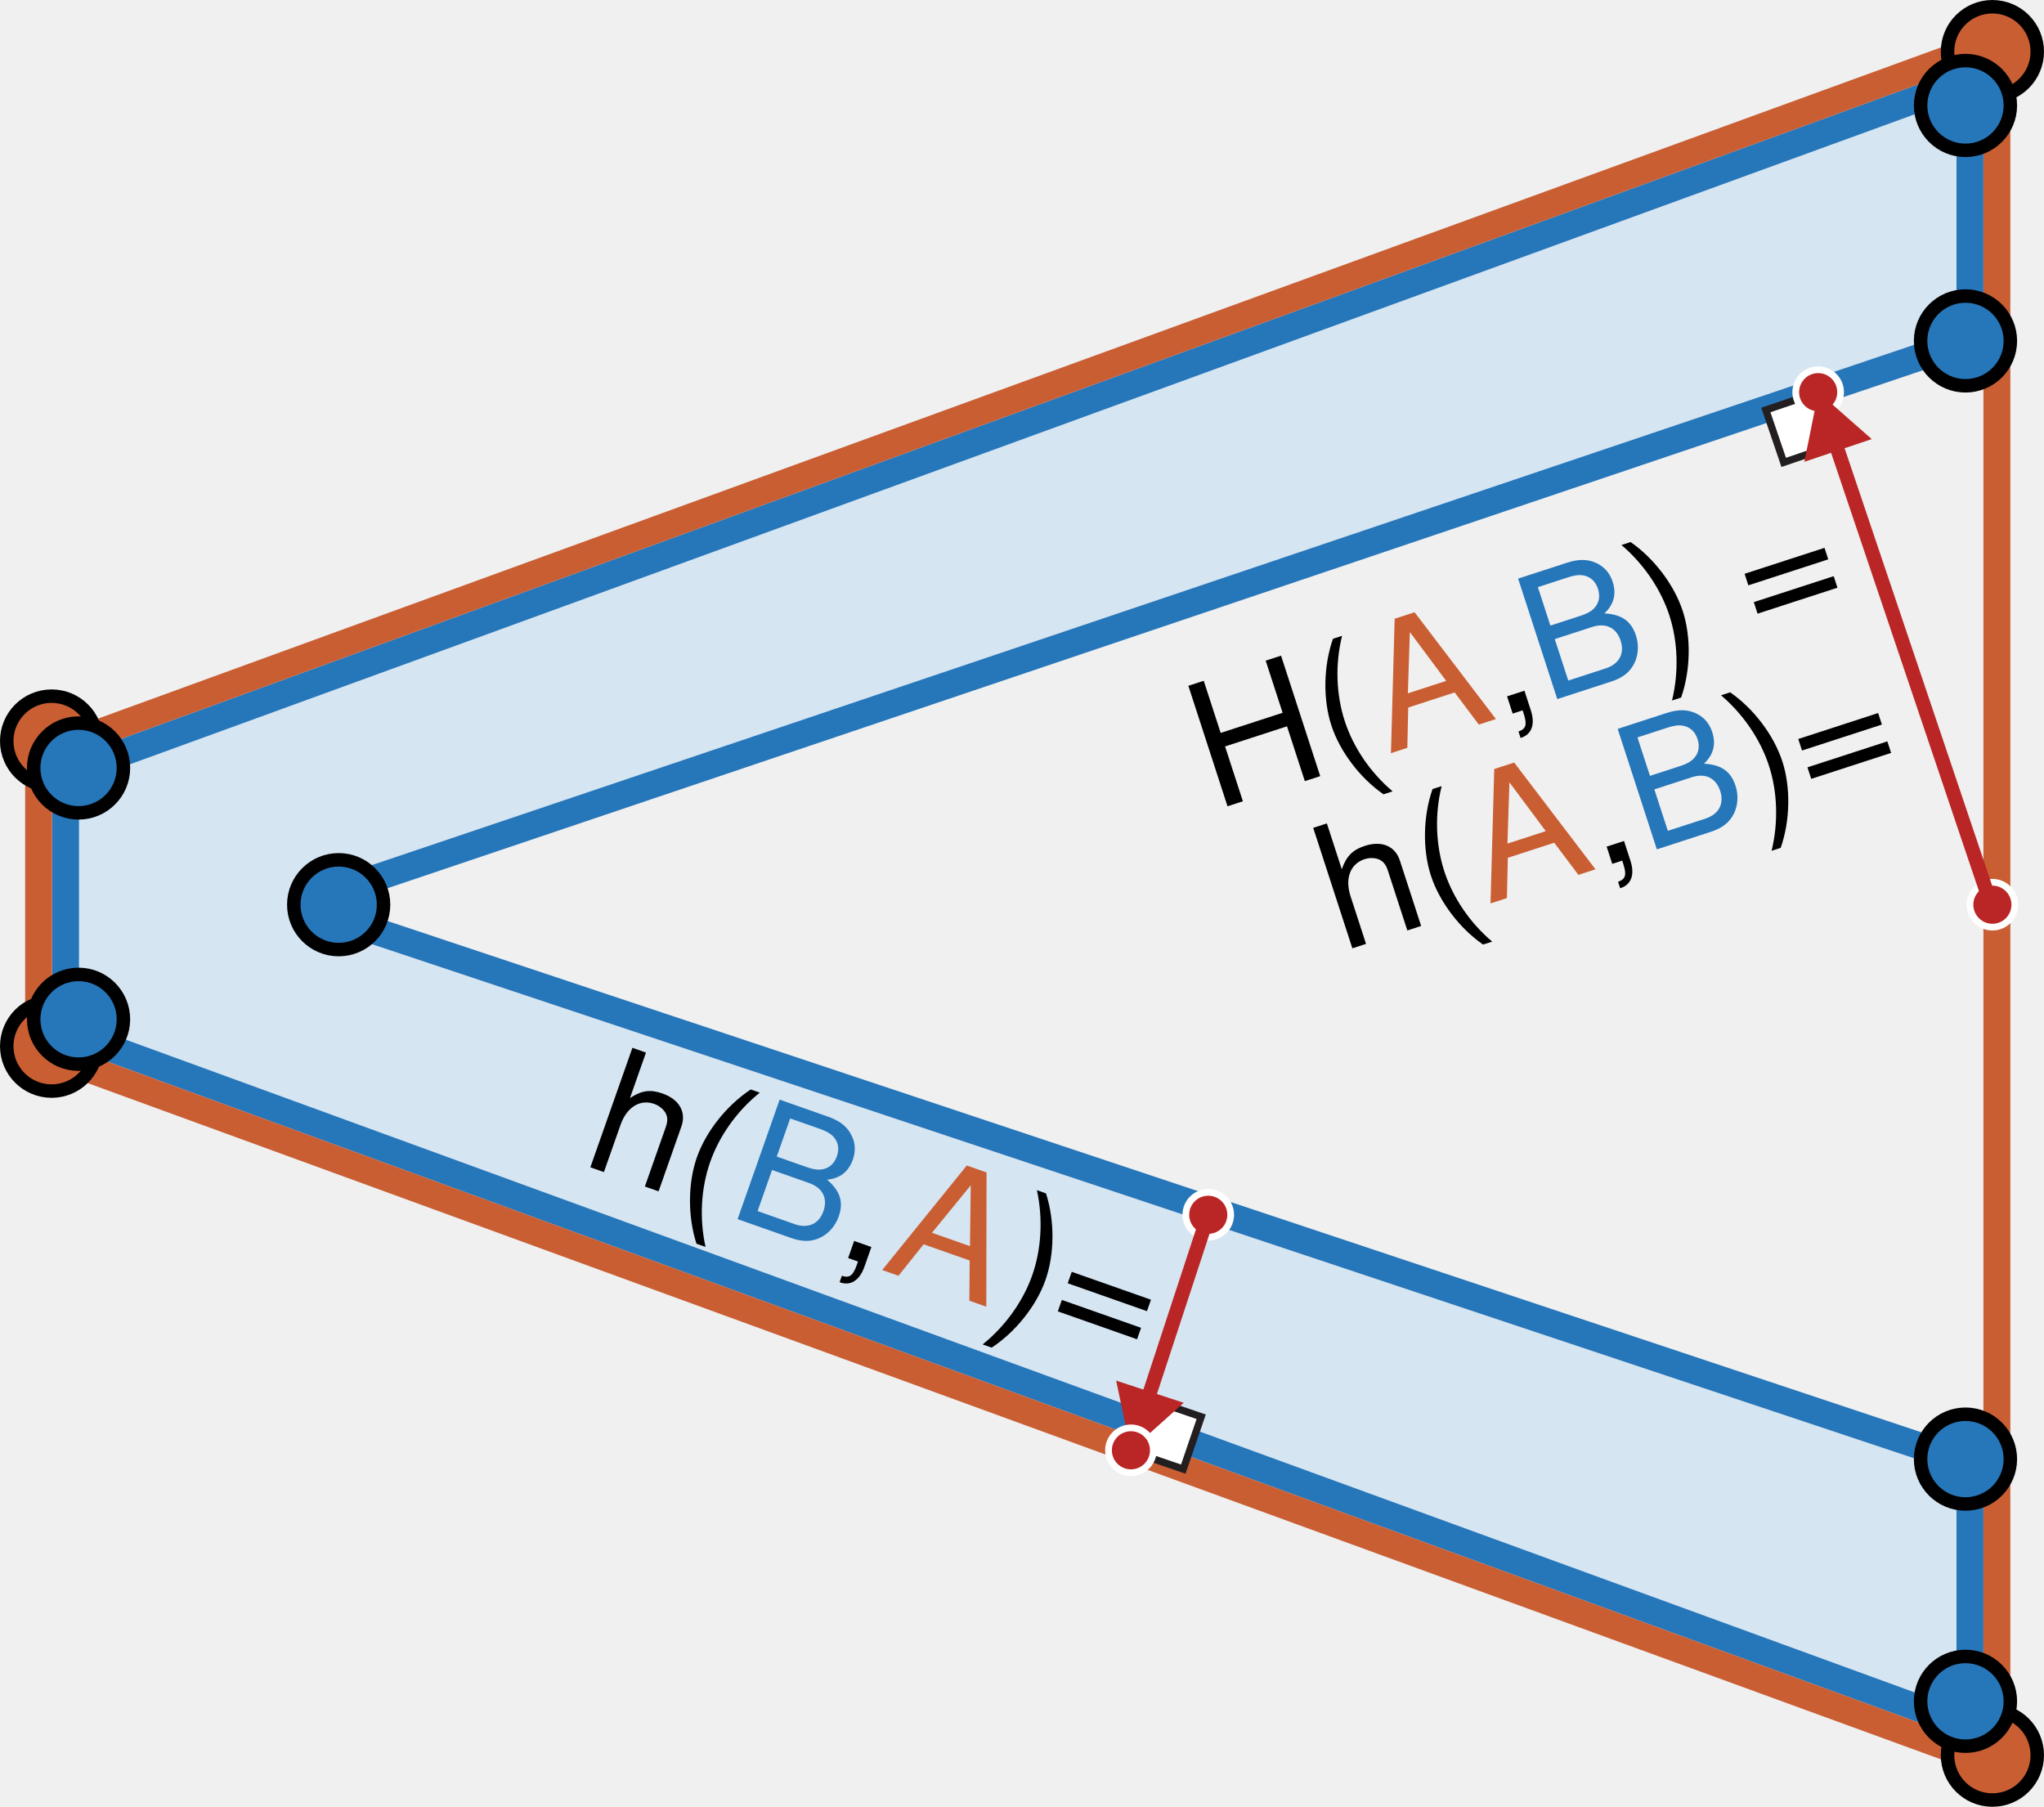
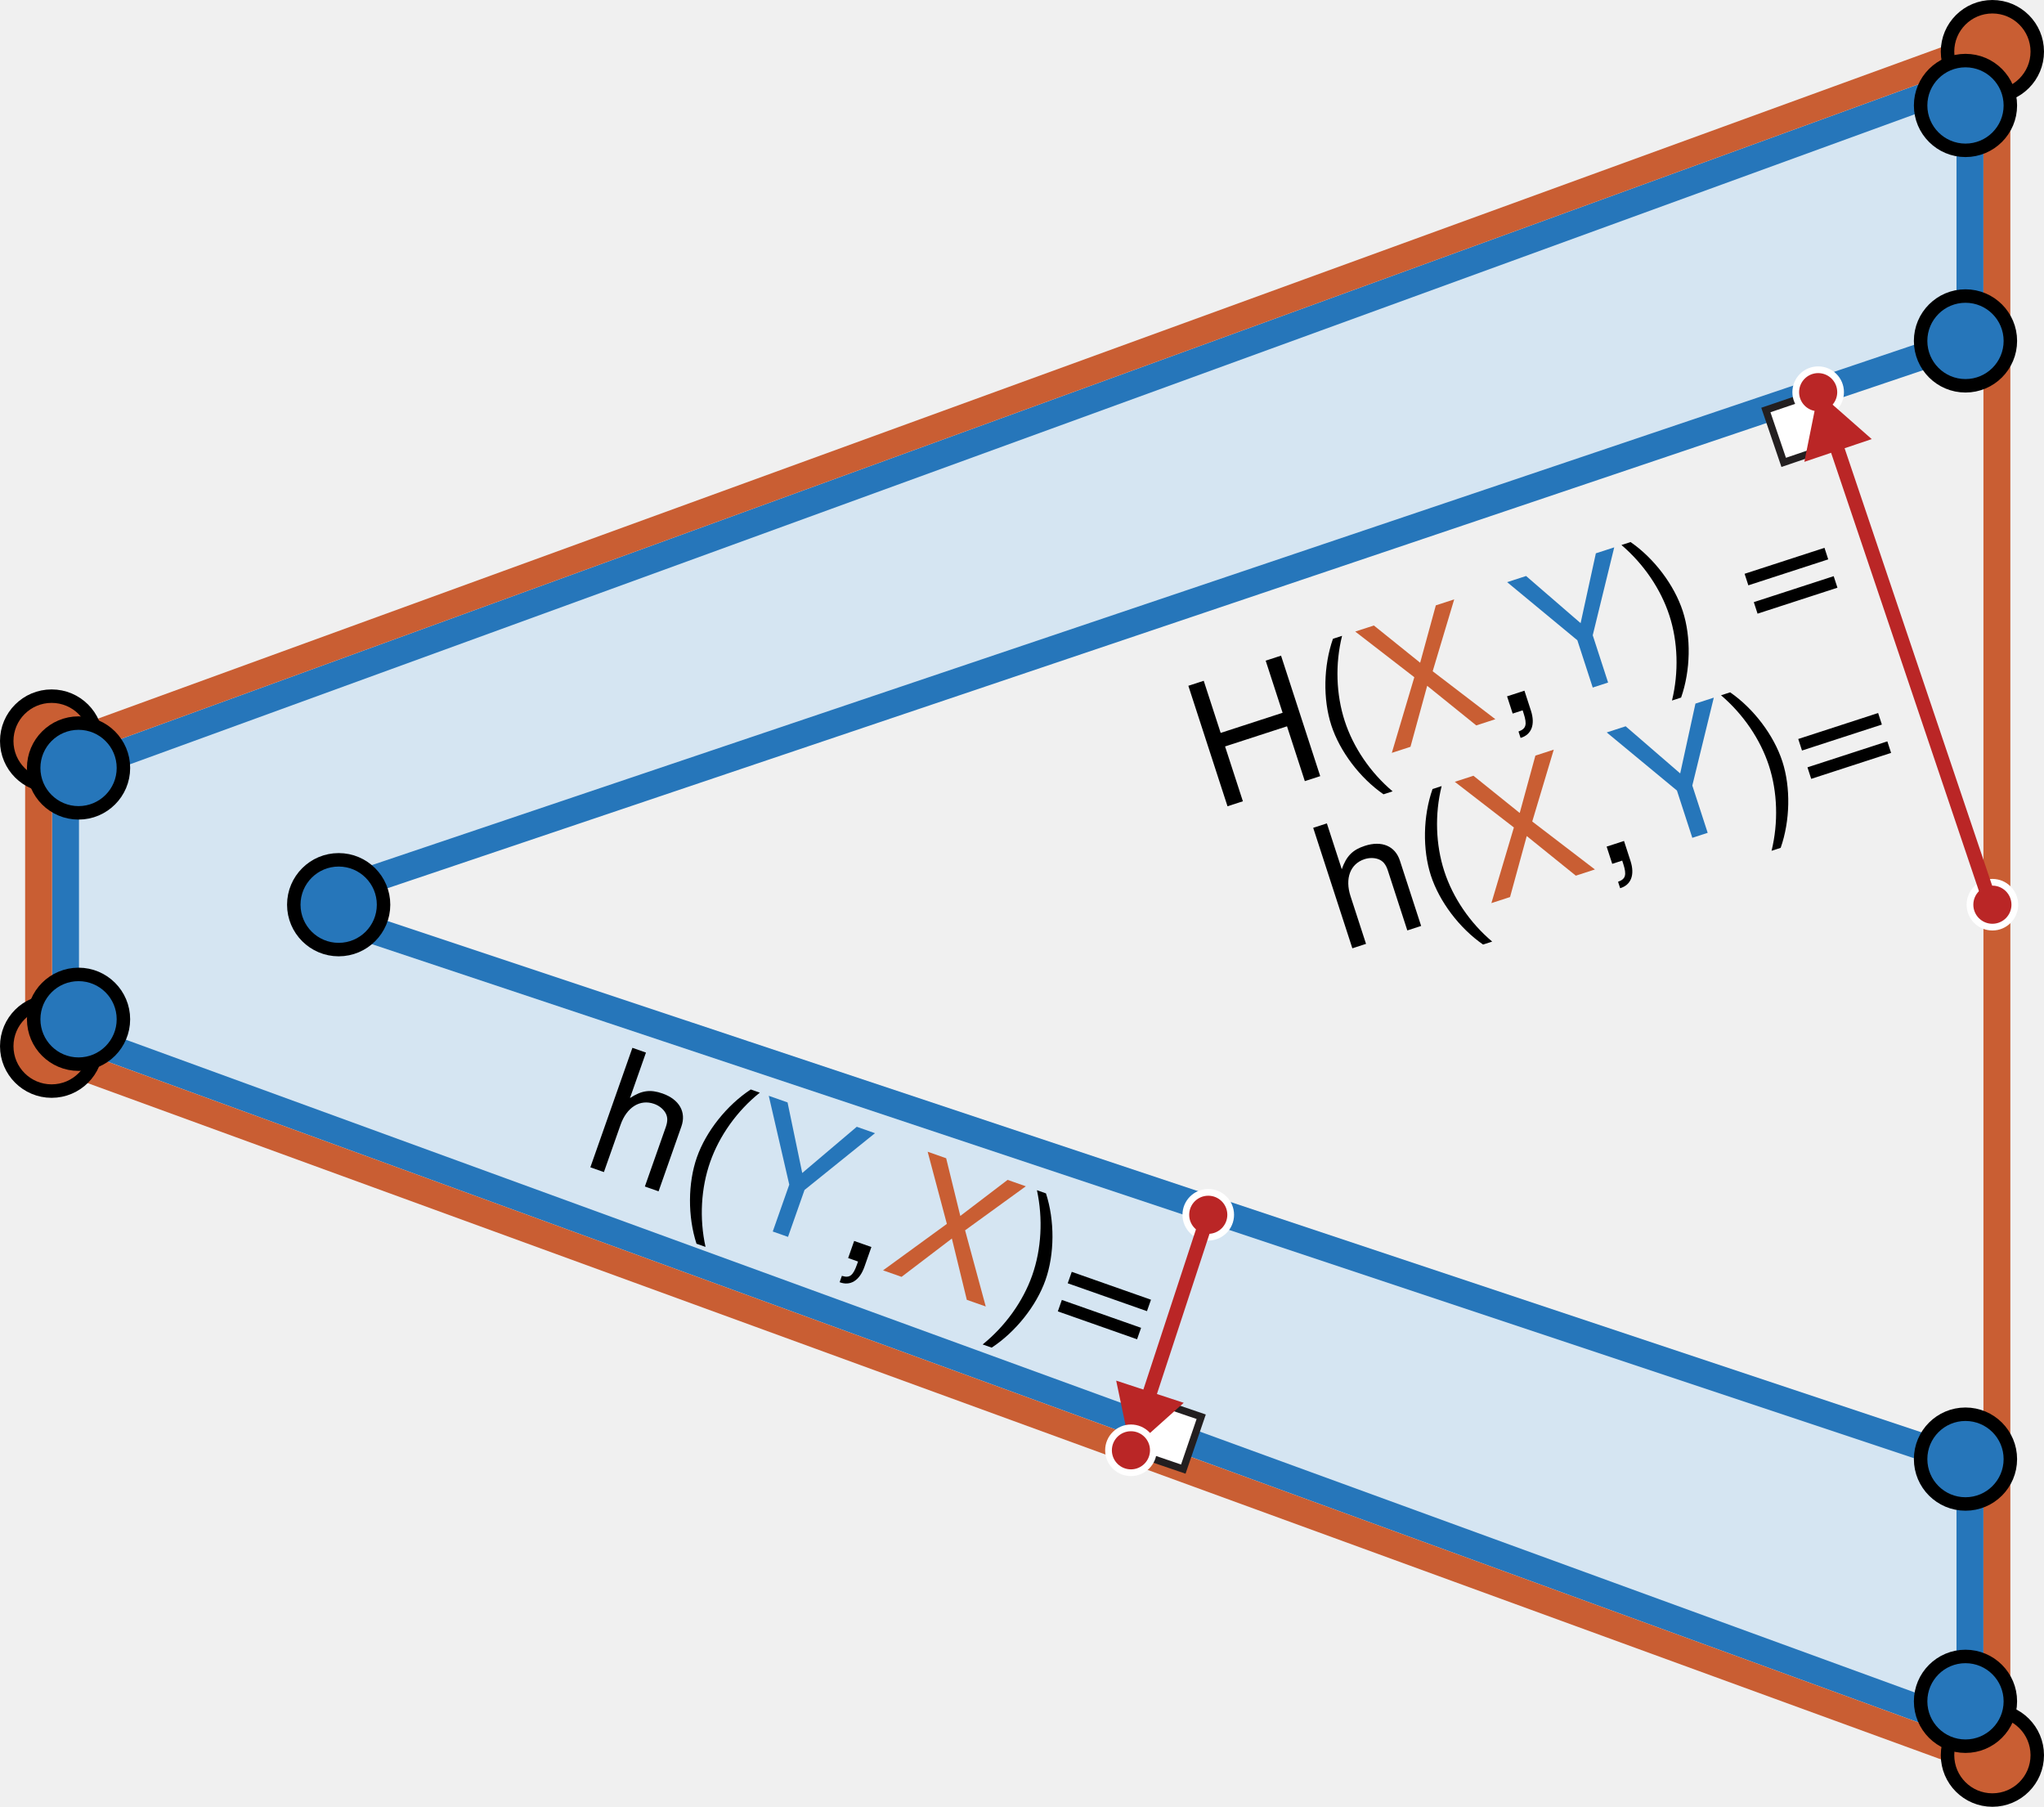
<svg xmlns="http://www.w3.org/2000/svg" version="1.1" id="Layer_1" x="0px" y="0px" width="213.293px" height="188.527px" viewBox="0 0 213.293 188.527" enable-background="new 0 0 213.293 188.527" xml:space="preserve">
  <g>
    <g>
      <g>
-         <path fill="#D5E5F2" d="M6.837,107.687V80.704L205.567,8.329v27.167L34.892,93.071c-0.572,0.192-0.957,0.729-0.956,1.334     c0.001,0.604,0.388,1.139,0.96,1.33l170.67,56.888v27.575L6.837,107.687z" />
-         <path fill="#2676BA" d="M204.163,10.336v24.151L34.443,91.74c-1.145,0.386-1.914,1.46-1.912,2.667     c0.002,1.208,0.775,2.279,1.921,2.661l169.71,56.567v24.554L8.242,106.703V81.688L204.163,10.336 M206.972,6.322L5.433,79.721     v28.948l201.54,73.537V151.61L35.341,94.402l171.631-57.897V6.322L206.972,6.322z" />
+         <path fill="#D5E5F2" d="M6.837,107.687V80.704L205.566,8.329v27.167L34.892,93.071c-0.572,0.192-0.957,0.729-0.956,1.334     c0.001,0.604,0.388,1.139,0.96,1.33l170.67,56.888v27.575L6.837,107.687z" />
+         <path fill="#2676BA" d="M204.163,10.336v24.151L34.443,91.74c-1.145,0.386-1.914,1.46-1.912,2.667     c0.002,1.208,0.775,2.279,1.921,2.661l169.71,56.565v24.556L8.242,106.703V81.688L204.163,10.336 M206.973,6.322L5.433,79.721     v28.946l201.54,73.537V151.61L35.341,94.402l171.632-57.897V6.322L206.973,6.322z" />
      </g>
    </g>
-     <rect x="185.038" y="41.698" transform="matrix(0.3224 0.9466 -0.9466 0.3224 169.5504 -147.6801)" fill="#FFFFFF" stroke="#231F20" stroke-width="0.755" stroke-miterlimit="10" width="5.774" height="5.774" />
+     <rect x="185.048" y="41.698" transform="matrix(0.3224 0.9466 -0.9466 0.3224 169.5464 -147.6891)" fill="#FFFFFF" stroke="#231F20" stroke-width="0.755" stroke-miterlimit="10" width="5.773" height="5.774" />
    <g>
-       <path fill="#C95E33" d="M206.972,6.322v175.884L5.433,108.669V79.721L206.972,6.322 M206.972,3.513    c-0.324,0-0.649,0.056-0.962,0.169L4.471,77.08c-1.11,0.404-1.848,1.46-1.848,2.641v28.948c0,1.181,0.738,2.235,1.847,2.64    l201.54,73.537c0.312,0.114,0.639,0.17,0.963,0.17c0.568,0,1.132-0.173,1.61-0.507c0.752-0.526,1.199-1.386,1.199-2.303V6.322    c0-0.917-0.447-1.776-1.198-2.302C208.105,3.686,207.541,3.513,206.972,3.513L206.972,3.513z" />
+       <path fill="#C95E33" d="M206.973,6.322v175.884L5.433,108.669V79.721L206.973,6.322 M206.973,3.513    c-0.324,0-0.648,0.056-0.963,0.169L4.471,77.08c-1.11,0.404-1.848,1.46-1.848,2.643v28.946c0,1.183,0.738,2.235,1.847,2.642    l201.54,73.537c0.312,0.112,0.639,0.17,0.963,0.17c0.568,0,1.133-0.175,1.61-0.509c0.752-0.524,1.199-1.386,1.199-2.303V6.322    c0-0.917-0.447-1.776-1.198-2.302C208.105,3.686,207.541,3.513,206.973,3.513L206.973,3.513z" />
    </g>
    <circle fill="#C95E33" stroke="#000000" stroke-width="1.405" stroke-miterlimit="10" cx="5.386" cy="109.167" r="4.682" />
    <circle fill="#C95E33" stroke="#000000" stroke-width="1.405" stroke-miterlimit="10" cx="5.386" cy="77.323" r="4.683" />
    <circle fill="#C95E33" stroke="#000000" stroke-width="1.405" stroke-miterlimit="10" cx="207.908" cy="183.143" r="4.682" />
    <circle fill="#C95E33" stroke="#000000" stroke-width="1.405" stroke-miterlimit="10" cx="207.908" cy="5.385" r="4.682" />
    <circle fill="#2676BA" stroke="#000000" stroke-width="1.405" stroke-miterlimit="10" cx="35.341" cy="94.401" r="4.683" />
    <circle fill="#2676BA" stroke="#000000" stroke-width="1.405" stroke-miterlimit="10" cx="8.197" cy="106.357" r="4.682" />
    <circle fill="#2676BA" stroke="#000000" stroke-width="1.405" stroke-miterlimit="10" cx="8.197" cy="80.133" r="4.683" />
-     <circle fill="#2676BA" stroke="#000000" stroke-width="1.405" stroke-miterlimit="10" cx="205.099" cy="152.25" r="4.682" />
-     <circle fill="#2676BA" stroke="#000000" stroke-width="1.405" stroke-miterlimit="10" cx="205.099" cy="35.573" r="4.683" />
-     <circle fill="#2676BA" stroke="#000000" stroke-width="1.405" stroke-miterlimit="10" cx="205.099" cy="177.524" r="4.682" />
-     <circle fill="#2676BA" stroke="#000000" stroke-width="1.405" stroke-miterlimit="10" cx="205.099" cy="11.004" r="4.682" />
+     <circle fill="#2676BA" stroke="#000000" stroke-width="1.405" stroke-miterlimit="10" cx="205.1" cy="152.25" r="4.682" />
+     <circle fill="#2676BA" stroke="#000000" stroke-width="1.405" stroke-miterlimit="10" cx="205.1" cy="35.573" r="4.683" />
+     <circle fill="#2676BA" stroke="#000000" stroke-width="1.405" stroke-miterlimit="10" cx="205.1" cy="177.524" r="4.682" />
+     <circle fill="#2676BA" stroke="#000000" stroke-width="1.405" stroke-miterlimit="10" cx="205.1" cy="11.004" r="4.682" />
    <circle fill="#BA2626" stroke="#FFFFFF" stroke-width="0.702" stroke-miterlimit="10" cx="189.727" cy="40.921" r="2.34" />
    <circle fill="#BA2626" stroke="#FFFFFF" stroke-width="0.702" stroke-miterlimit="10" cx="207.908" cy="94.401" r="2.34" />
    <g>
      <g>
-         <path fill="#FFFFFF" d="M189.727,40.921l17.794,52.745" />
+         <path fill="#FFFFFF" d="M189.727,40.921l17.795,52.745" />
        <g>
          <g>
            <line fill="none" stroke="#BA2626" stroke-width="1.488" stroke-miterlimit="10" x1="191.434" y1="45.981" x2="207.521" y2="93.666" />
            <g>
              <polygon fill="#BA2626" points="188.286,48.189 189.747,40.915 195.316,45.817       " />
            </g>
          </g>
        </g>
      </g>
    </g>
    <circle fill="#BA2626" stroke="#FFFFFF" stroke-width="0.702" stroke-miterlimit="10" cx="126.083" cy="126.756" r="2.34" />
-     <rect x="118.793" y="146.735" transform="matrix(0.9463 0.3234 -0.3234 0.9463 54.9214 -31.309)" fill="#FFFFFF" stroke="#231F20" stroke-width="0.755" stroke-miterlimit="10" width="5.774" height="5.773" />
+     <rect x="118.788" y="146.743" transform="matrix(0.9463 0.3233 -0.3233 0.9463 54.9139 -31.3036)" fill="#FFFFFF" stroke="#231F20" stroke-width="0.755" stroke-miterlimit="10" width="5.775" height="5.774" />
    <g>
      <g>
        <path fill="#FFFFFF" d="M118.014,151.33l8.069-24.575" />
        <g>
          <g>
            <line fill="none" stroke="#BA2626" stroke-width="1.488" stroke-miterlimit="10" x1="119.68" y1="146.257" x2="126.083" y2="126.755" />
            <g>
-               <polygon fill="#BA2626" points="123.524,146.376 117.995,151.324 116.474,144.062       " />
+               <polygon fill="#BA2626" points="123.523,146.376 117.995,151.324 116.475,144.062       " />
            </g>
          </g>
        </g>
      </g>
    </g>
    <circle fill="#BA2626" stroke="#FFFFFF" stroke-width="0.702" stroke-miterlimit="10" cx="118.014" cy="151.331" r="2.34" />
-     <rect x="72.306" y="69.087" transform="matrix(0.951 -0.3091 0.3091 0.951 -21.0979 46.276)" fill="none" width="126.365" height="41.264" />
-     <text transform="matrix(0.951 -0.3091 0.3091 0.951 126.6655 84.5938)">
-       <tspan x="0" y="0" font-family="'Helvetica'" font-size="18.124">H(</tspan>
-       <tspan x="19.123" y="0" fill="#C95E33" font-family="'Helvetica'" font-size="18.124">A</tspan>
-       <tspan x="31.212" y="-0.001" font-family="'Helvetica'" font-size="18.124">,</tspan>
-       <tspan x="36.246" y="-0.001" fill="#2676BA" font-family="'Helvetica'" font-size="18.124">B</tspan>
-       <tspan x="48.335" y="0" font-family="'Helvetica'" font-size="18.124">) = </tspan>
-       <tspan x="8.043" y="18.123" font-family="'Helvetica'" font-size="18.124">h(</tspan>
-       <tspan x="24.158" y="18.123" fill="#C95E33" font-family="'Helvetica'" font-size="18.124">A</tspan>
-       <tspan x="36.246" y="18.124" font-family="'Helvetica'" font-size="18.124">,</tspan>
-       <tspan x="41.282" y="18.124" fill="#2676BA" font-family="'Helvetica'" font-size="18.124">B</tspan>
-       <tspan x="53.37" y="18.124" font-family="'Helvetica'" font-size="18.124">)=</tspan>
-     </text>
-     <rect x="45.797" y="116.44" transform="matrix(0.9433 0.332 -0.332 0.9433 47.8645 -20.2855)" fill="none" width="75.015" height="27.018" />
-     <text transform="matrix(0.9433 0.332 -0.332 0.9433 60.4097 121.3828)">
-       <tspan x="0" y="0" font-family="'Helvetica'" font-size="18.124">h(</tspan>
-       <tspan x="16.116" y="0" fill="#2676BA" font-family="'Helvetica'" font-size="18.124">B</tspan>
-       <tspan x="28.205" y="0" font-family="'Helvetica'" font-size="18.124">,</tspan>
-       <tspan x="33.24" y="0.001" fill="#C95E33" font-family="'Helvetica'" font-size="18.124">A</tspan>
-       <tspan x="45.329" y="0.001" font-family="'Helvetica'" font-size="18.124">)=</tspan>
-     </text>
+     <rect x="72.308" y="69.089" transform="matrix(0.951 -0.3091 0.3091 0.951 -21.0981 46.2746)" fill="none" width="126.358" height="41.262" />
+     <text transform="matrix(0.951 -0.3091 0.3091 0.951 126.665 84.5935)" font-family="'Helvetica'" font-size="18.124">H(</text>
+     <text transform="matrix(0.951 -0.3091 0.3091 0.951 144.8516 78.6829)" fill="#C95E33" font-family="'Helvetica'" font-size="18.124">X</text>
+     <text transform="matrix(0.951 -0.3091 0.3091 0.951 156.3477 74.9451)" font-family="'Helvetica'" font-size="18.124">,</text>
+     <text transform="matrix(0.951 -0.3091 0.3091 0.951 161.1348 73.3884)" fill="#2676BA" font-family="'Helvetica'" font-size="18.124">Y</text>
+     <text transform="matrix(0.951 -0.3091 0.3091 0.951 172.6318 69.6531)" font-family="'Helvetica'" font-size="18.124">) = </text>
+     <text transform="matrix(0.951 -0.3091 0.3091 0.951 139.916 99.3416)" font-family="'Helvetica'" font-size="18.124">h(</text>
+     <text transform="matrix(0.951 -0.3091 0.3091 0.951 155.2412 94.3611)" fill="#C95E33" font-family="'Helvetica'" font-size="18.124">X</text>
+     <text transform="matrix(0.951 -0.3091 0.3091 0.951 166.7373 90.6252)" font-family="'Helvetica'" font-size="18.124">,</text>
+     <text transform="matrix(0.951 -0.3091 0.3091 0.951 171.5264 89.0691)" fill="#2676BA" font-family="'Helvetica'" font-size="18.124">Y</text>
+     <text transform="matrix(0.951 -0.3091 0.3091 0.951 183.0225 85.3328)" font-family="'Helvetica'" font-size="18.124">)=</text>
+     <rect x="45.793" y="116.44" transform="matrix(0.9433 0.332 -0.332 0.9433 47.8674 -20.285)" fill="none" width="75.017" height="27.02" />
+     <text transform="matrix(0.9433 0.332 -0.332 0.9433 60.4097 121.3826)" font-family="'Helvetica'" font-size="18.124">h(</text>
+     <text transform="matrix(0.9433 0.332 -0.332 0.9433 75.6118 126.7332)" fill="#2676BA" font-family="'Helvetica'" font-size="18.124">Y</text>
+     <text transform="matrix(0.9433 0.332 -0.332 0.9433 87.0156 130.7468)" font-family="'Helvetica'" font-size="18.124">,</text>
+     <text transform="matrix(0.9433 0.332 -0.332 0.9433 91.7646 132.4187)" fill="#C95E33" font-family="'Helvetica'" font-size="18.124">X</text>
+     <text transform="matrix(0.9433 0.332 -0.332 0.9433 103.168 136.4324)" font-family="'Helvetica'" font-size="18.124">)=</text>
  </g>
</svg>
